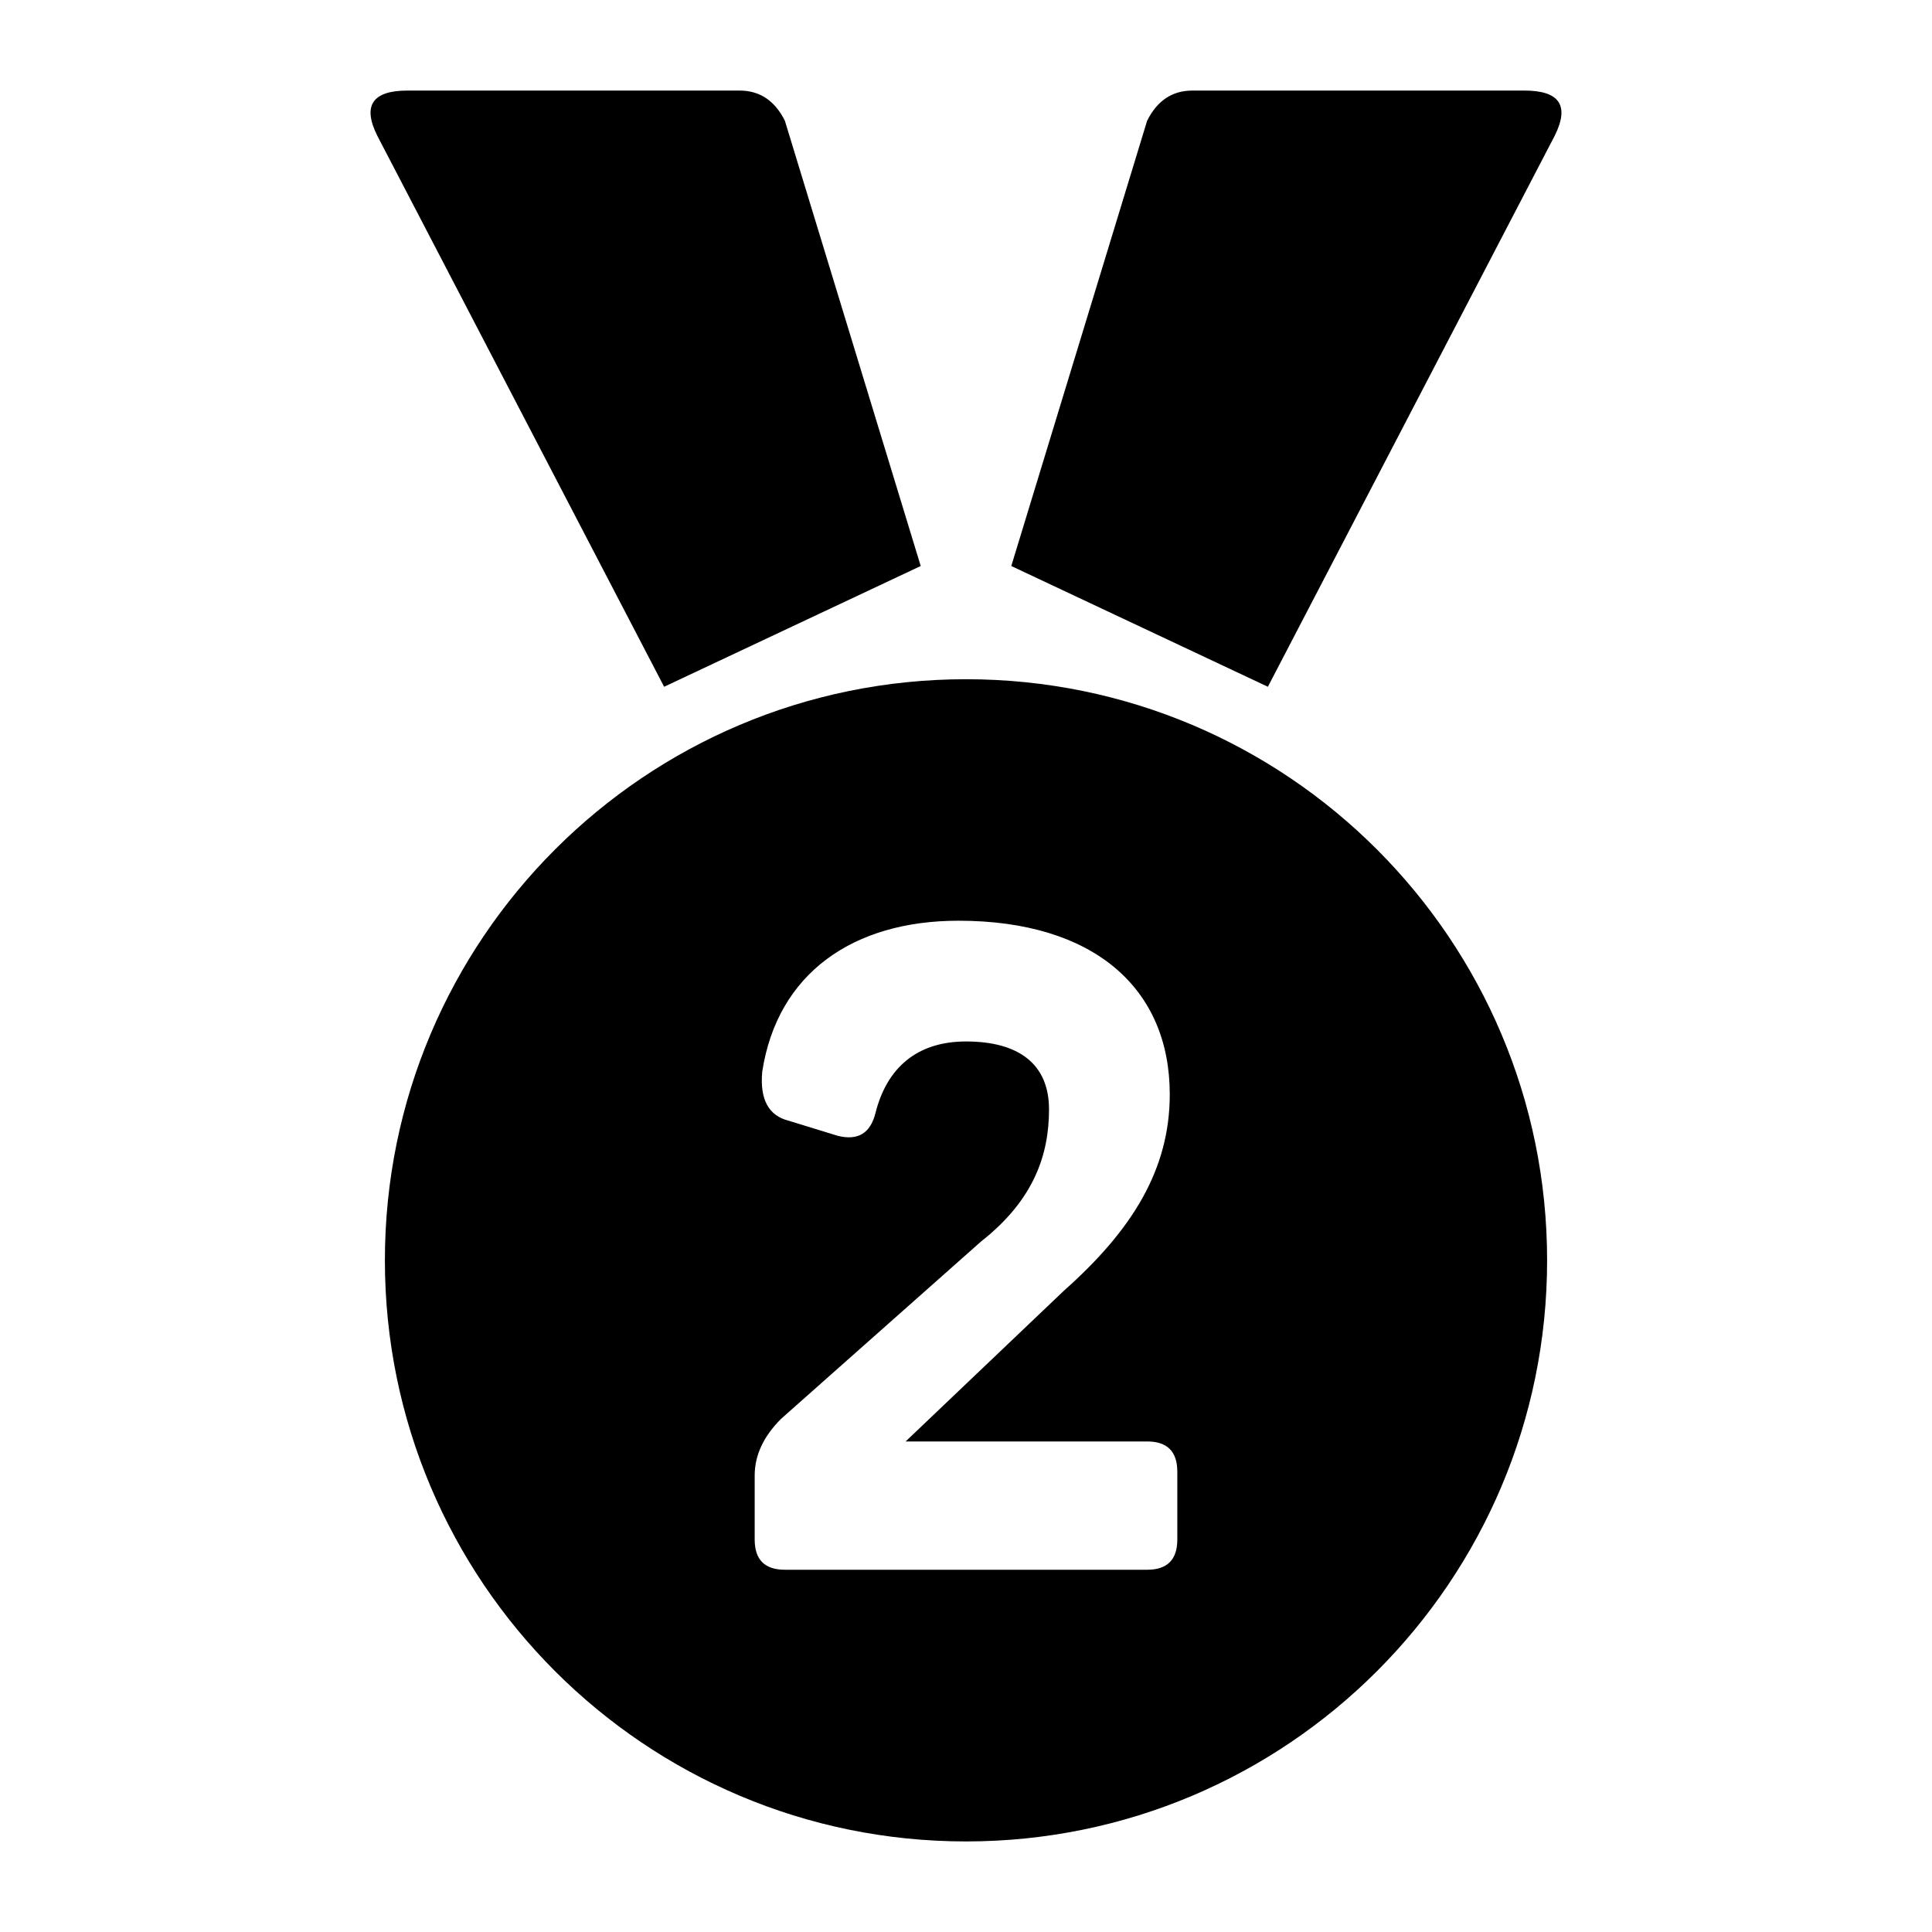
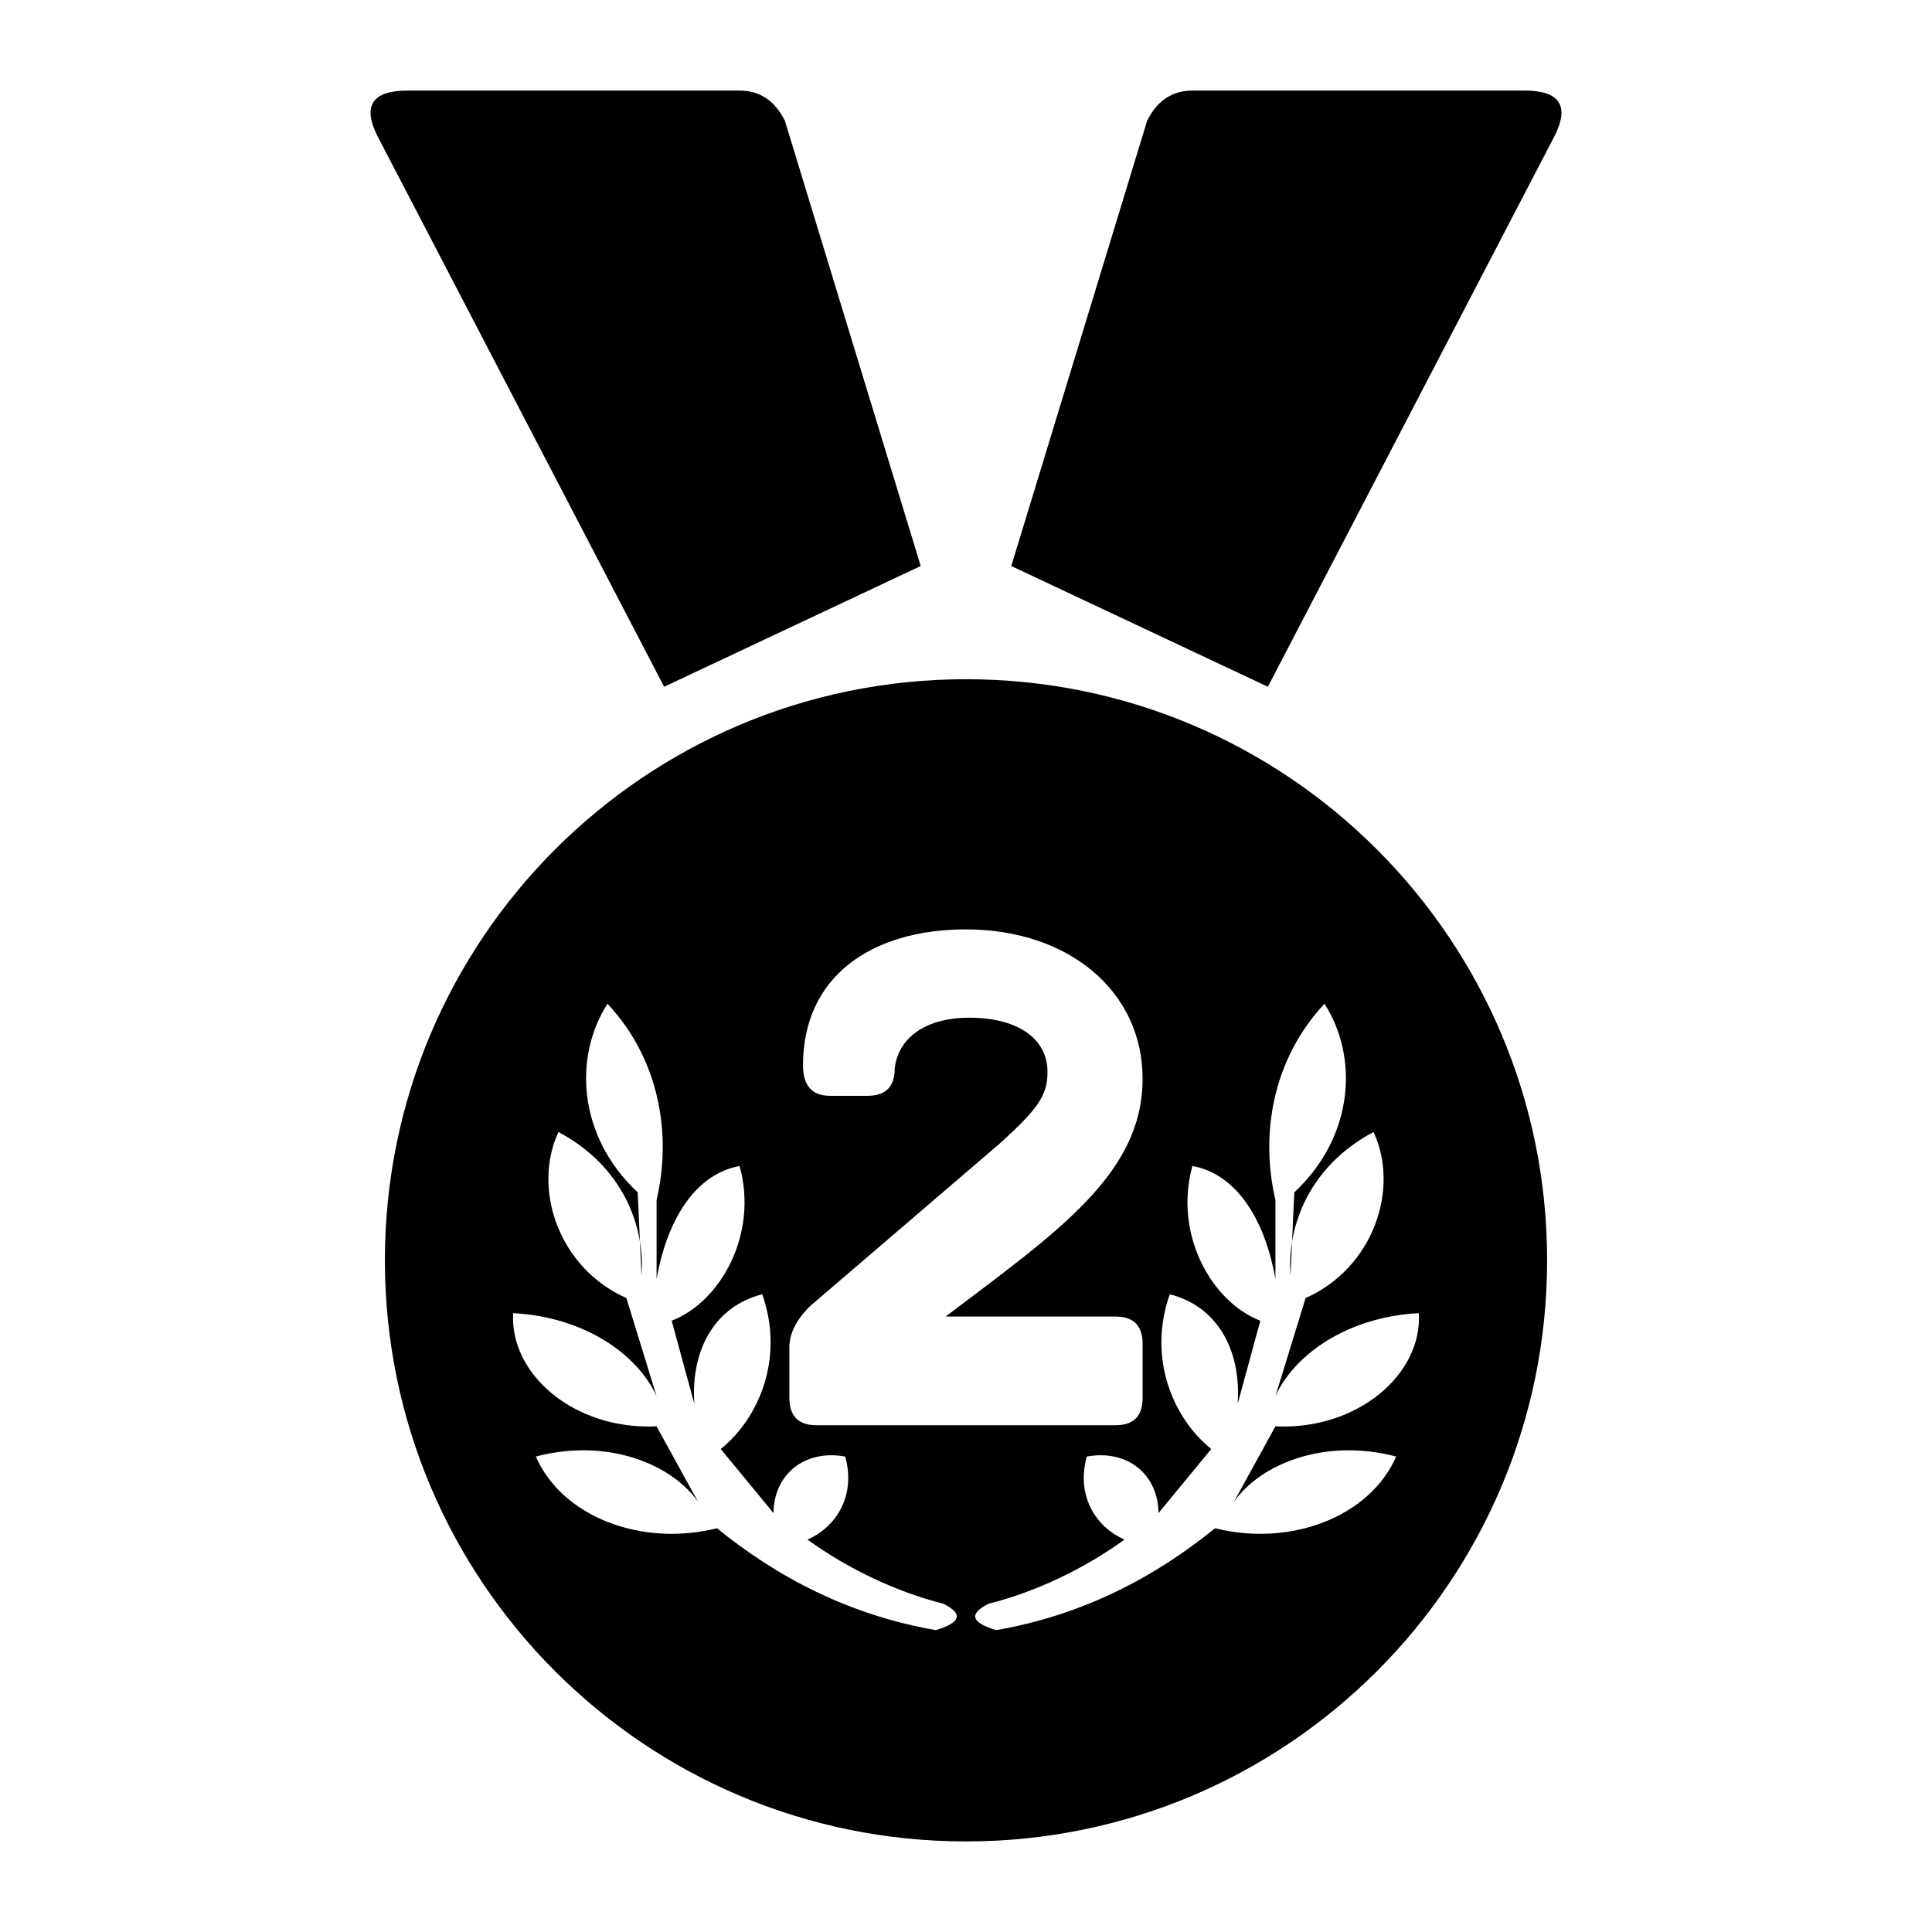
<svg xmlns="http://www.w3.org/2000/svg" width="512" height="512" viewBox="0 0 512 512" class="solid-icon">
  <path d="M108 24H196Q204 24 208 32L244 150L176 182L100 36Q94 24 108 24Z" />
  <path d="M316 24H404Q418 24 412 36L336 182L268 150L304 32Q308 24 316 24Z" />
-   <path fill-rule="evenodd" d="M256 180A154 154 0 1 1 256 488A154 154 0 1 1 256 180ZM202 284C206 258 226 244 254 244C290 244 310 262 310 290C310 310 300 326 282 342L240 382H304Q312 382 312 390V408Q312 416 304 416H208Q200 416 200 408V391Q200 383 207 376L260 329C274 318 278 306 278 294C278 282 270 276 256 276C243 276 235 283 232 295Q230 303 222 301L209 297Q201 295 202 284Z" />
+   <path fill-rule="evenodd" d="M256 180A154 154 0 1 1 256 488A154 154 0 1 1 256 180ZM212.8 282.3C212.8 258.9 230.8 246.3 256 246.3C283 246.3 302.8 262.5 302.8 285.9C302.8 311.1 280.3 326.4 250.6 348.9H295.6Q302.8 348.9 302.8 356.1V370.5Q302.8 377.7 295.6 377.7H216.4Q209.2 377.7 209.2 370.5V357Q209.2 351.6 214.6 346.2L265 303C274.9 294 277.6 290.4 277.6 284.1C277.6 275.1 269.5 269.7 256.9 269.7C245.2 269.7 238 275.1 237.1 283.2Q237.1 290.4 229.9 290.4H220Q212.8 290.4 212.8 282.3ZM248 432C225 428 206 418 190 405C170 410 149 402 142 386C161 381 178 388 185 398L174 378C152 379 135 364 136 348C155 349 169 359 174 370L166 344C148 336 141 315 148 300C165 309 171 325 170 338L169 316C153 301 152 280 161 266C175 281 178 301 174 318L174 339C177 322 185 311 196 309C201 327 191 345 178 350L184 372C183 357 190 346 202 343C208 360 201 376 191 384L205 401C205 391 213 384 224 386C227 397 221 405 214 408C225 416 238 422 250 425Q258 429 248 432ZM264 432C287 428 306 418 322 405C342 410 363 402 370 386C351 381 334 388 327 398L338 378C360 379 377 364 376 348C357 349 343 359 338 370L346 344C364 336 371 315 364 300C347 309 341 325 342 338L343 316C359 301 360 280 351 266C337 281 334 301 338 318L338 339C335 322 327 311 316 309C311 327 321 345 334 350L328 372C329 357 322 346 310 343C304 360 311 376 321 384L307 401C307 391 299 384 288 386C285 397 291 405 298 408C287 416 274 422 262 425Q254 429 264 432Z" />
</svg>
